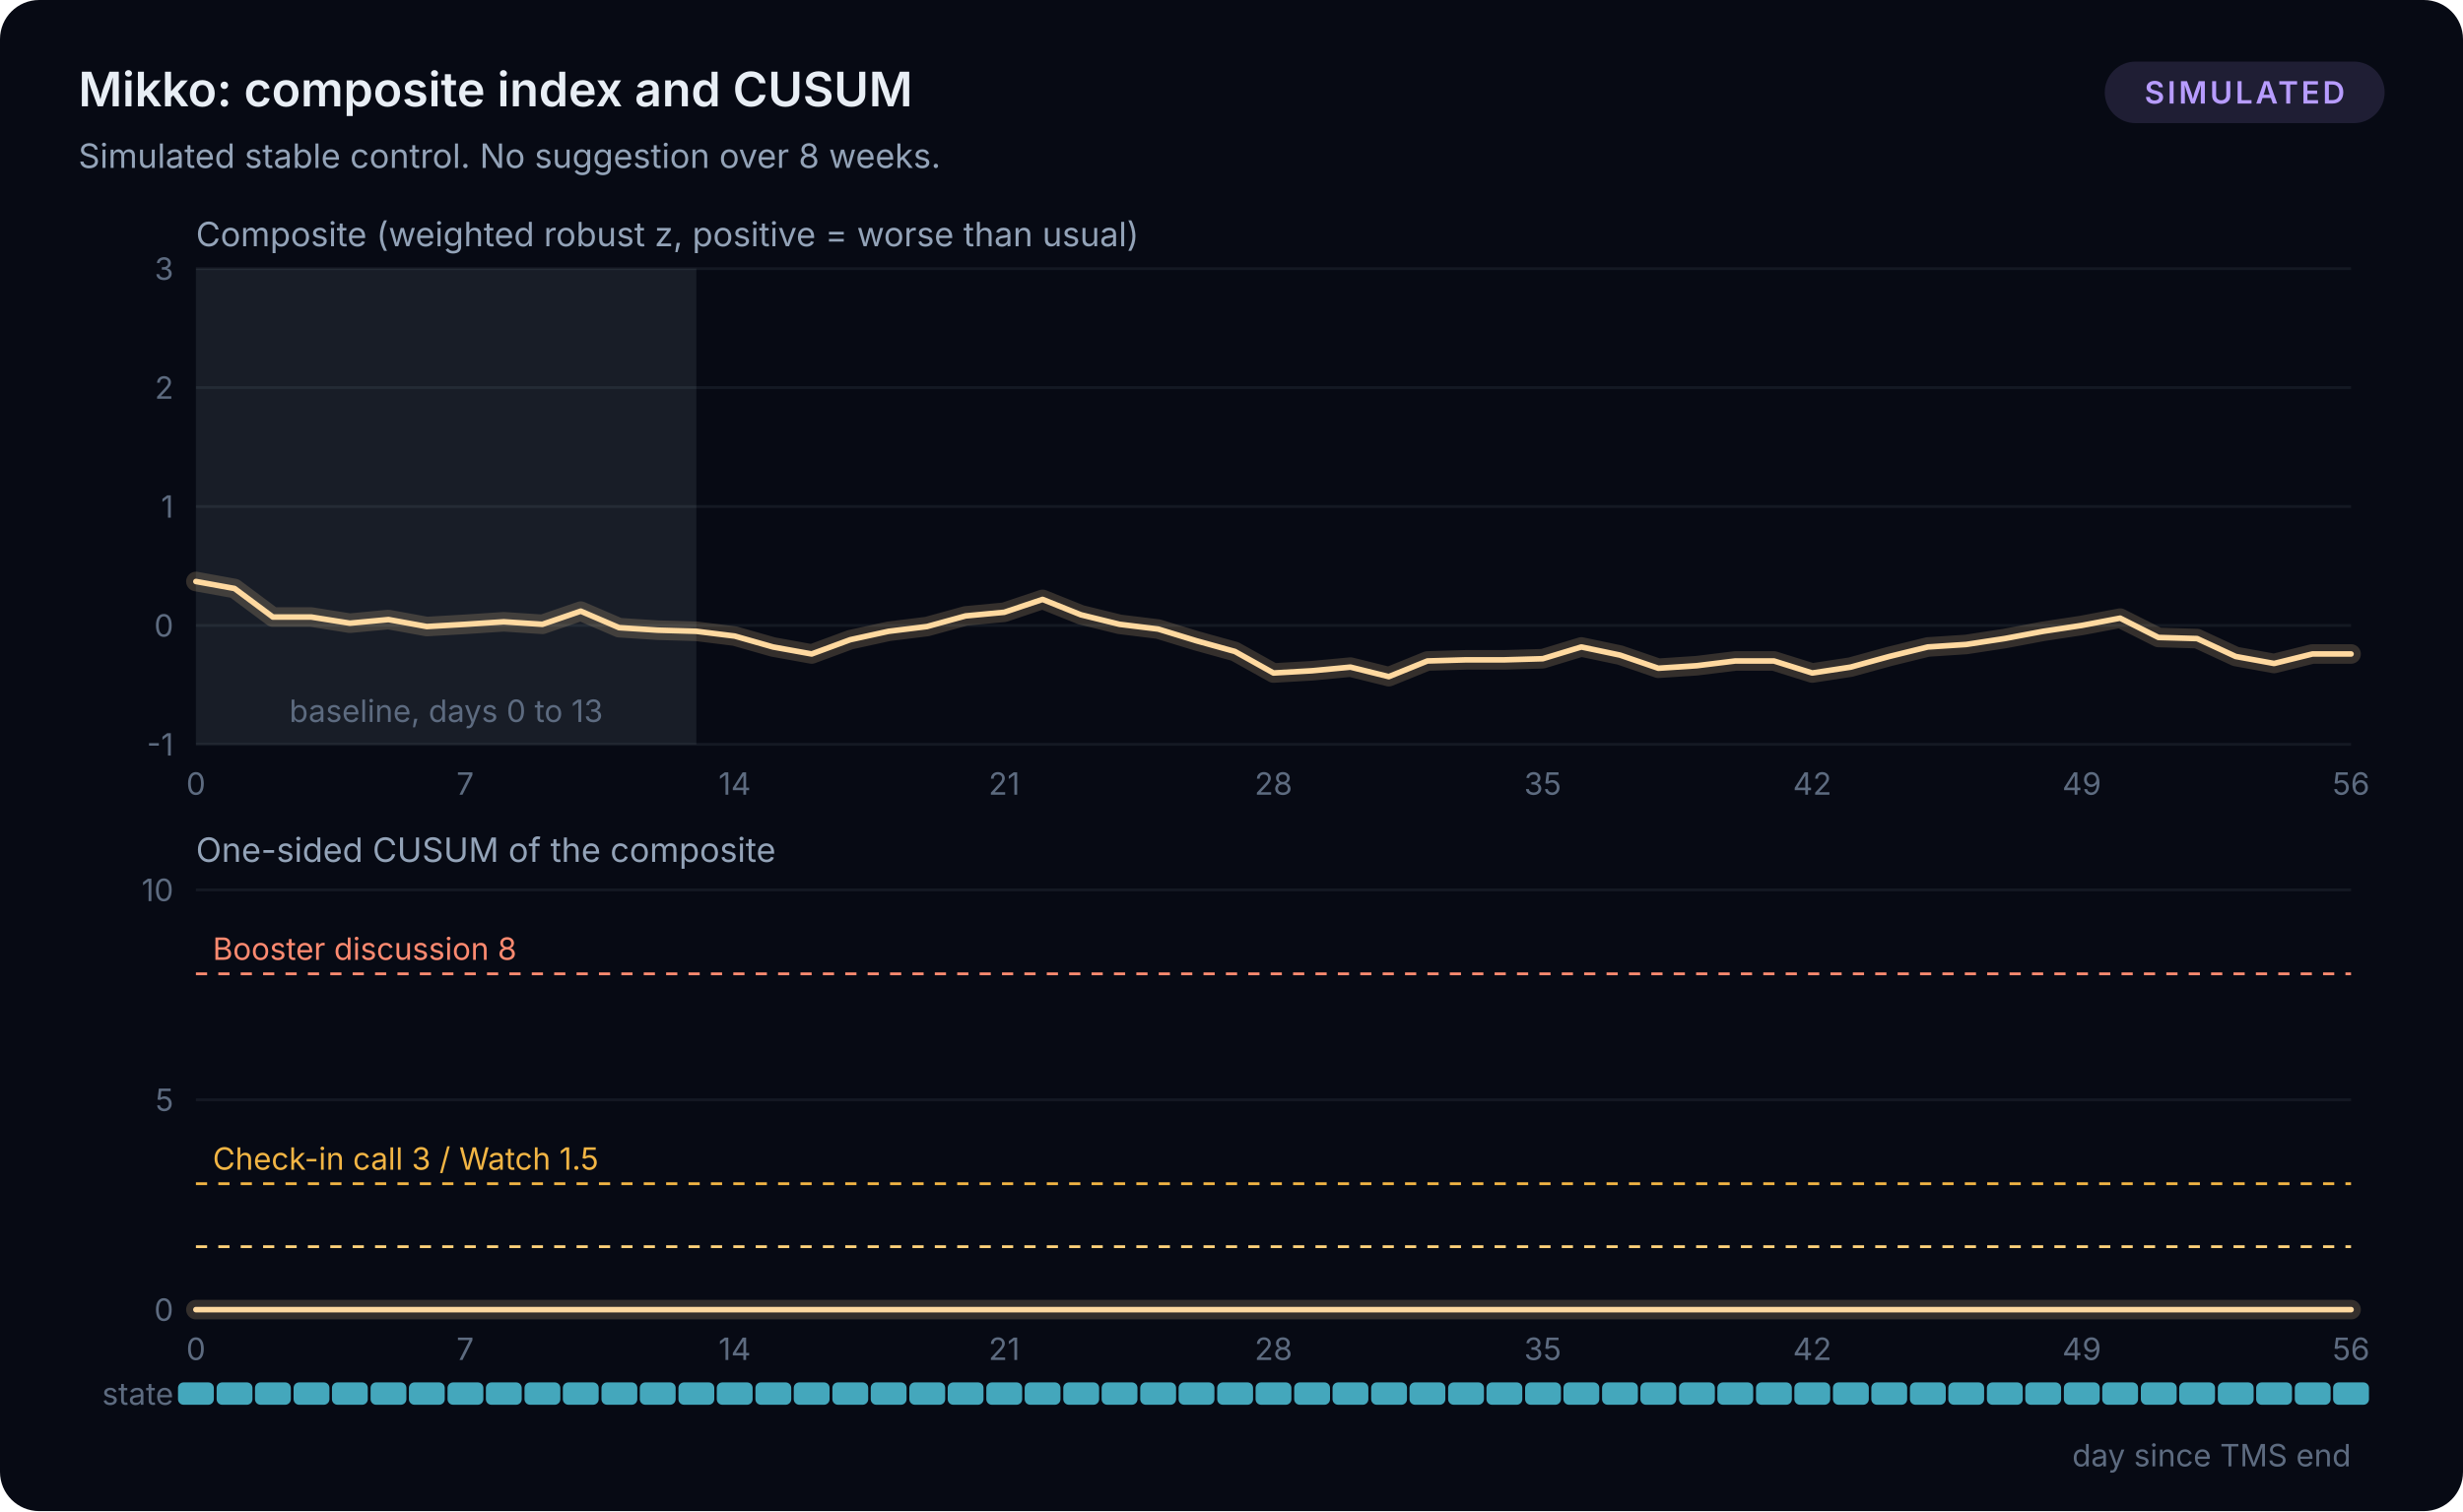
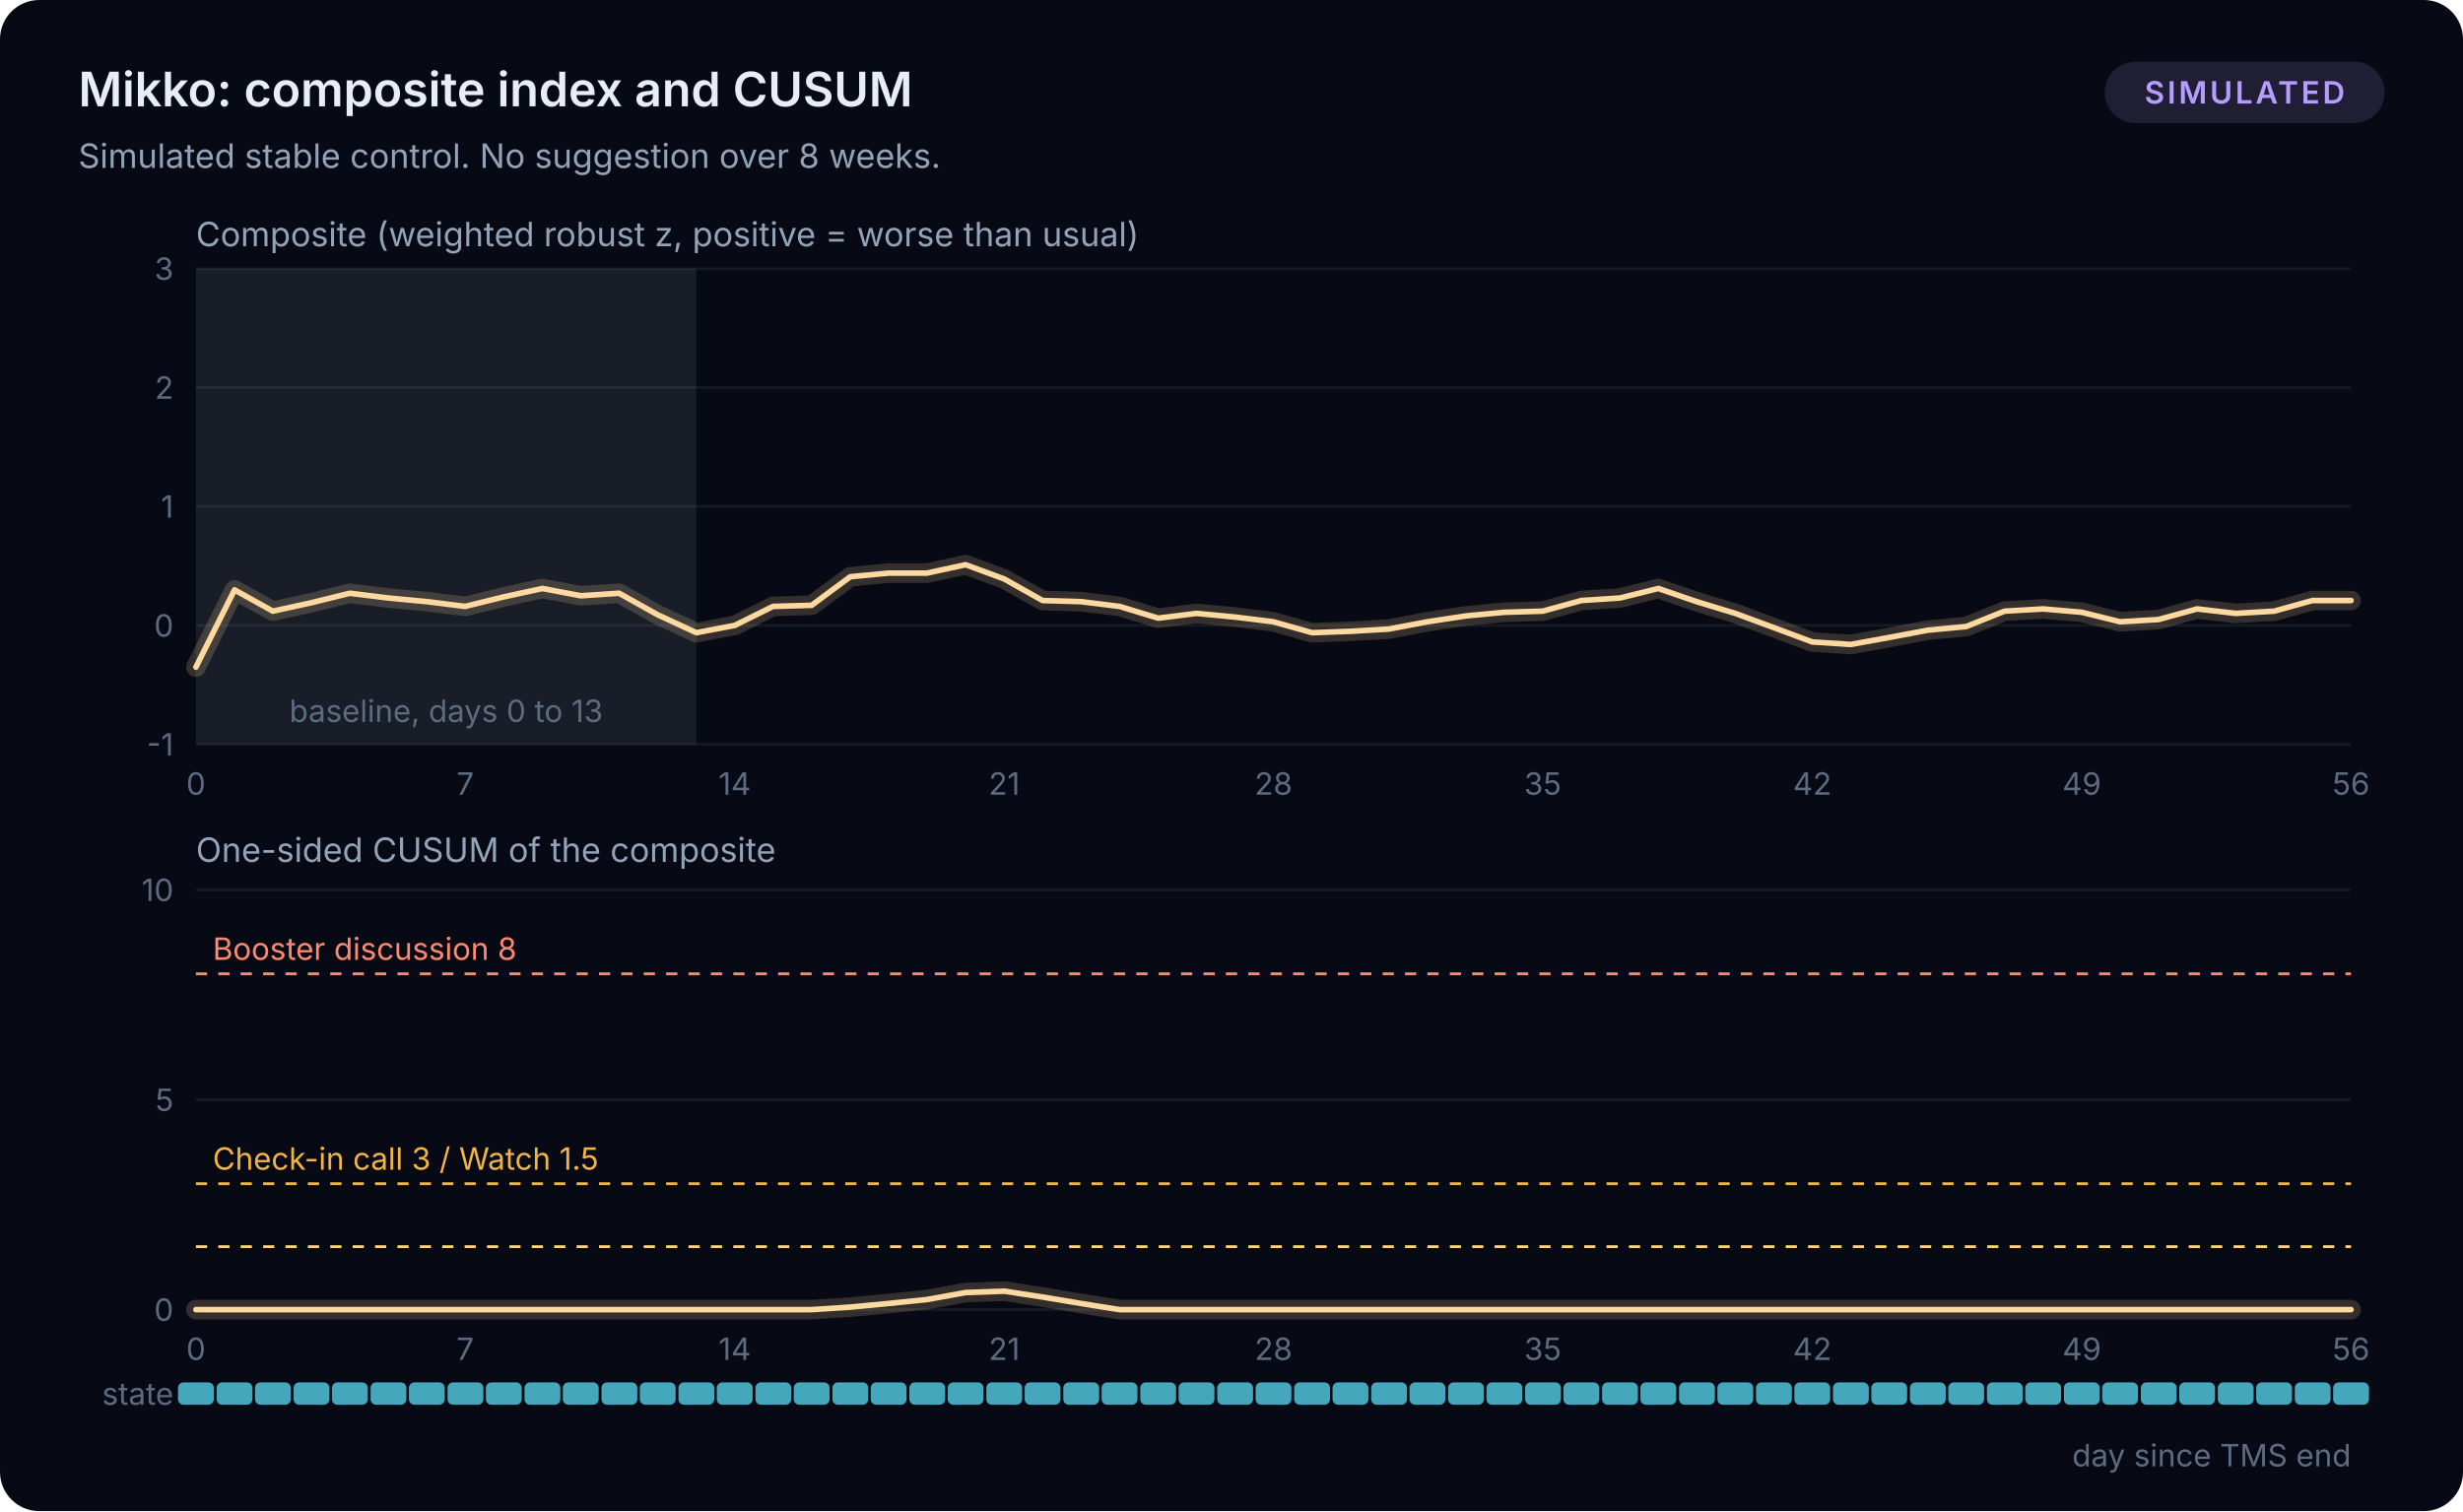
<svg xmlns="http://www.w3.org/2000/svg" viewBox="0 0 880 540" width="880" height="540" font-family="Inter, system-ui, -apple-system, Segoe UI, sans-serif" role="img" aria-label="Mikko: composite early-warning index and CUSUM">
  <rect width="880" height="540" rx="14" fill="#070A14" />
  <text x="28.0" y="38.0" font-size="17" fill="#E8EEF5" text-anchor="start" font-weight="600">Mikko: composite index and CUSUM</text>
  <text x="28.0" y="60.0" font-size="12" fill="#93A3B8" text-anchor="start" font-weight="400">Simulated stable control. No suggestion over 8 weeks.</text>
  <rect x="752" y="22" width="100" height="22" rx="11" fill="rgba(183,156,255,0.14)" />
  <text x="802.0" y="37.0" font-size="11" fill="#B79CFF" text-anchor="middle" font-weight="600" letter-spacing="1">SIMULATED</text>
  <rect x="70.0" y="96" width="178.8" height="170" fill="rgba(185,202,214,0.10)" />
  <text x="159.4" y="258.0" font-size="11" fill="#5D6B80" text-anchor="middle" font-weight="400">baseline, days 0 to 13</text>
  <line x1="70.0" y1="266.0" x2="840.0" y2="266.0" stroke="rgba(185,202,214,0.08)" stroke-width="1" />
  <text x="62.0" y="270.0" font-size="11" fill="#5D6B80" text-anchor="end" font-weight="400">-1</text>
  <line x1="70.0" y1="223.5" x2="840.0" y2="223.5" stroke="rgba(185,202,214,0.08)" stroke-width="1" />
  <text x="62.0" y="227.5" font-size="11" fill="#5D6B80" text-anchor="end" font-weight="400">0</text>
  <line x1="70.0" y1="181.0" x2="840.0" y2="181.0" stroke="rgba(185,202,214,0.08)" stroke-width="1" />
  <text x="62.0" y="185.0" font-size="11" fill="#5D6B80" text-anchor="end" font-weight="400">1</text>
  <line x1="70.0" y1="138.5" x2="840.0" y2="138.5" stroke="rgba(185,202,214,0.08)" stroke-width="1" />
  <text x="62.0" y="142.5" font-size="11" fill="#5D6B80" text-anchor="end" font-weight="400">2</text>
  <line x1="70.0" y1="96.0" x2="840.0" y2="96.0" stroke="rgba(185,202,214,0.08)" stroke-width="1" />
  <text x="62.0" y="100.0" font-size="11" fill="#5D6B80" text-anchor="end" font-weight="400">3</text>
  <text x="70.0" y="284.0" font-size="11" fill="#5D6B80" text-anchor="middle" font-weight="400">0</text>
  <text x="166.2" y="284.0" font-size="11" fill="#5D6B80" text-anchor="middle" font-weight="400">7</text>
  <text x="262.5" y="284.0" font-size="11" fill="#5D6B80" text-anchor="middle" font-weight="400">14</text>
  <text x="358.8" y="284.0" font-size="11" fill="#5D6B80" text-anchor="middle" font-weight="400">21</text>
  <text x="455.0" y="284.0" font-size="11" fill="#5D6B80" text-anchor="middle" font-weight="400">28</text>
  <text x="551.2" y="284.0" font-size="11" fill="#5D6B80" text-anchor="middle" font-weight="400">35</text>
  <text x="647.5" y="284.0" font-size="11" fill="#5D6B80" text-anchor="middle" font-weight="400">42</text>
  <text x="743.8" y="284.0" font-size="11" fill="#5D6B80" text-anchor="middle" font-weight="400">49</text>
  <text x="840.0" y="284.0" font-size="11" fill="#5D6B80" text-anchor="middle" font-weight="400">56</text>
  <text x="70.0" y="88.0" font-size="12" fill="#93A3B8" text-anchor="start" font-weight="400">Composite (weighted robust z, positive = worse than usual)</text>
-   <path d="M70.0,207.8 L83.8,210.3 L97.5,220.5 L111.2,220.5 L125.0,222.7 L138.8,221.4 L152.5,223.9 L166.2,223.1 L180.0,222.2 L193.8,223.1 L207.5,218.4 L221.2,224.3 L235.0,225.2 L248.8,225.6 L262.5,227.3 L276.2,231.2 L290.0,233.7 L303.8,228.6 L317.5,225.6 L331.2,223.9 L345.0,220.1 L358.8,218.8 L372.5,214.2 L386.2,219.7 L400.0,223.1 L413.8,224.8 L427.5,229.0 L441.2,232.8 L455.0,240.5 L468.8,239.7 L482.5,238.4 L496.2,241.8 L510.0,236.2 L523.8,235.8 L537.5,235.8 L551.2,235.4 L565.0,231.2 L578.8,234.1 L592.5,238.8 L606.2,237.9 L620.0,236.2 L633.8,236.2 L647.5,240.5 L661.2,238.4 L675.0,234.6 L688.8,231.2 L702.5,230.3 L716.2,228.2 L730.0,225.6 L743.8,223.5 L757.5,220.9 L771.2,227.8 L785.0,228.2 L798.8,234.6 L812.5,237.1 L826.2,233.7 L840.0,233.7" fill="none" stroke="#FFD9A0" stroke-width="7" stroke-opacity="0.18" stroke-linecap="round" stroke-linejoin="round" />
-   <path d="M70.0,207.8 L83.8,210.3 L97.5,220.5 L111.2,220.5 L125.0,222.7 L138.8,221.4 L152.5,223.9 L166.2,223.1 L180.0,222.2 L193.8,223.1 L207.5,218.4 L221.2,224.3 L235.0,225.2 L248.8,225.6 L262.5,227.3 L276.2,231.2 L290.0,233.7 L303.8,228.6 L317.5,225.6 L331.2,223.9 L345.0,220.1 L358.8,218.8 L372.5,214.2 L386.2,219.7 L400.0,223.1 L413.8,224.8 L427.5,229.0 L441.2,232.8 L455.0,240.5 L468.8,239.7 L482.5,238.4 L496.2,241.8 L510.0,236.2 L523.8,235.8 L537.5,235.8 L551.2,235.4 L565.0,231.2 L578.8,234.1 L592.5,238.8 L606.2,237.9 L620.0,236.2 L633.8,236.2 L647.5,240.5 L661.2,238.4 L675.0,234.6 L688.8,231.2 L702.5,230.3 L716.2,228.2 L730.0,225.6 L743.8,223.5 L757.5,220.9 L771.2,227.8 L785.0,228.2 L798.8,234.6 L812.5,237.1 L826.2,233.7 L840.0,233.7" fill="none" stroke="#FFD9A0" stroke-width="2" stroke-linecap="round" stroke-linejoin="round" />
-   <circle cx="70.0" cy="207.8" r="7" fill="transparent" />
-   <circle cx="83.8" cy="210.3" r="7" fill="transparent" />
-   <circle cx="97.5" cy="220.5" r="7" fill="transparent" />
-   <circle cx="111.2" cy="220.5" r="7" fill="transparent" />
-   <circle cx="125.0" cy="222.7" r="7" fill="transparent" />
-   <circle cx="138.8" cy="221.4" r="7" fill="transparent" />
-   <circle cx="152.5" cy="223.9" r="7" fill="transparent" />
-   <circle cx="166.2" cy="223.1" r="7" fill="transparent" />
-   <circle cx="180.0" cy="222.2" r="7" fill="transparent" />
-   <circle cx="193.8" cy="223.1" r="7" fill="transparent" />
-   <circle cx="207.5" cy="218.4" r="7" fill="transparent" />
-   <circle cx="221.2" cy="224.3" r="7" fill="transparent" />
-   <circle cx="235.0" cy="225.2" r="7" fill="transparent" />
-   <circle cx="248.8" cy="225.6" r="7" fill="transparent" />
-   <circle cx="262.5" cy="227.3" r="7" fill="transparent" />
-   <circle cx="276.2" cy="231.2" r="7" fill="transparent" />
-   <circle cx="290.0" cy="233.7" r="7" fill="transparent" />
-   <circle cx="303.8" cy="228.6" r="7" fill="transparent" />
-   <circle cx="317.5" cy="225.6" r="7" fill="transparent" />
-   <circle cx="331.2" cy="223.9" r="7" fill="transparent" />
-   <circle cx="345.0" cy="220.1" r="7" fill="transparent" />
-   <circle cx="358.8" cy="218.8" r="7" fill="transparent" />
-   <circle cx="372.5" cy="214.2" r="7" fill="transparent" />
-   <circle cx="386.2" cy="219.7" r="7" fill="transparent" />
-   <circle cx="400.0" cy="223.1" r="7" fill="transparent" />
-   <circle cx="413.8" cy="224.8" r="7" fill="transparent" />
-   <circle cx="427.5" cy="229.0" r="7" fill="transparent" />
-   <circle cx="441.2" cy="232.8" r="7" fill="transparent" />
-   <circle cx="455.0" cy="240.5" r="7" fill="transparent" />
-   <circle cx="468.8" cy="239.7" r="7" fill="transparent" />
-   <circle cx="482.5" cy="238.4" r="7" fill="transparent" />
-   <circle cx="496.2" cy="241.8" r="7" fill="transparent" />
-   <circle cx="510.0" cy="236.2" r="7" fill="transparent" />
-   <circle cx="523.8" cy="235.8" r="7" fill="transparent" />
-   <circle cx="537.5" cy="235.8" r="7" fill="transparent" />
-   <circle cx="551.2" cy="235.4" r="7" fill="transparent" />
-   <circle cx="565.0" cy="231.2" r="7" fill="transparent" />
-   <circle cx="578.8" cy="234.1" r="7" fill="transparent" />
-   <circle cx="592.5" cy="238.8" r="7" fill="transparent" />
-   <circle cx="606.2" cy="237.9" r="7" fill="transparent" />
-   <circle cx="620.0" cy="236.2" r="7" fill="transparent" />
-   <circle cx="633.8" cy="236.2" r="7" fill="transparent" />
-   <circle cx="647.5" cy="240.5" r="7" fill="transparent" />
-   <circle cx="661.2" cy="238.4" r="7" fill="transparent" />
-   <circle cx="675.0" cy="234.6" r="7" fill="transparent" />
-   <circle cx="688.8" cy="231.2" r="7" fill="transparent" />
-   <circle cx="702.5" cy="230.3" r="7" fill="transparent" />
-   <circle cx="716.2" cy="228.2" r="7" fill="transparent" />
-   <circle cx="730.0" cy="225.6" r="7" fill="transparent" />
-   <circle cx="743.8" cy="223.5" r="7" fill="transparent" />
-   <circle cx="757.5" cy="220.9" r="7" fill="transparent" />
-   <circle cx="771.2" cy="227.8" r="7" fill="transparent" />
-   <circle cx="785.0" cy="228.2" r="7" fill="transparent" />
-   <circle cx="798.8" cy="234.6" r="7" fill="transparent" />
-   <circle cx="812.5" cy="237.1" r="7" fill="transparent" />
-   <circle cx="826.2" cy="233.7" r="7" fill="transparent" />
-   <circle cx="840.0" cy="233.7" r="7" fill="transparent" />
+   <path d="M70.0,238.4 L83.8,210.8 L97.5,218.4 L111.2,215.4 L125.0,212.0 L138.8,213.7 L152.5,215.0 L166.2,216.7 L180.0,213.3 L193.8,210.3 L207.5,212.9 L221.2,212.0 L235.0,219.7 L248.8,226.1 L262.5,223.5 L276.2,216.7 L290.0,216.3 L303.8,206.1 L317.5,204.8 L331.2,204.8 L345.0,201.8 L358.8,206.9 L372.5,214.6 L386.2,215.0 L400.0,216.7 L413.8,220.9 L427.5,219.2 L441.2,220.5 L455.0,222.2 L468.8,226.1 L482.5,225.6 L496.2,224.8 L510.0,222.2 L523.8,220.1 L537.5,218.8 L551.2,218.4 L565.0,214.6 L578.8,213.7 L592.5,210.3 L606.2,215.0 L620.0,219.2 L633.8,224.3 L647.5,229.4 L661.2,230.3 L675.0,227.8 L688.8,225.2 L702.5,223.9 L716.2,218.4 L730.0,217.6 L743.8,218.8 L757.5,222.2 L771.2,221.4 L785.0,217.6 L798.8,219.2 L812.5,218.4 L826.2,214.6 L840.0,214.6" fill="none" stroke="#FFD9A0" stroke-width="7" stroke-opacity="0.18" stroke-linecap="round" stroke-linejoin="round" />
+   <path d="M70.0,238.4 L83.8,210.8 L97.5,218.4 L111.2,215.4 L125.0,212.0 L138.8,213.7 L152.5,215.0 L166.2,216.7 L180.0,213.3 L193.8,210.3 L207.5,212.9 L221.2,212.0 L235.0,219.7 L248.8,226.1 L262.5,223.5 L276.2,216.7 L290.0,216.3 L303.8,206.1 L317.5,204.8 L331.2,204.8 L345.0,201.8 L358.8,206.9 L372.5,214.6 L386.2,215.0 L400.0,216.7 L413.8,220.9 L427.5,219.2 L441.2,220.5 L455.0,222.2 L468.8,226.1 L482.5,225.6 L496.2,224.8 L510.0,222.2 L523.8,220.1 L537.5,218.8 L551.2,218.4 L565.0,214.6 L578.8,213.7 L592.5,210.3 L606.2,215.0 L620.0,219.2 L633.8,224.3 L647.5,229.4 L661.2,230.3 L675.0,227.8 L688.8,225.2 L702.5,223.9 L716.2,218.4 L730.0,217.6 L743.8,218.8 L757.5,222.2 L771.2,221.4 L785.0,217.6 L798.8,219.2 L812.5,218.4 L826.2,214.6 L840.0,214.6" fill="none" stroke="#FFD9A0" stroke-width="2" stroke-linecap="round" stroke-linejoin="round" />
+   <circle cx="70.0" cy="238.4" r="7" fill="transparent" />
+   <circle cx="83.8" cy="210.8" r="7" fill="transparent" />
+   <circle cx="97.5" cy="218.4" r="7" fill="transparent" />
+   <circle cx="111.2" cy="215.4" r="7" fill="transparent" />
+   <circle cx="125.0" cy="212.0" r="7" fill="transparent" />
+   <circle cx="138.8" cy="213.7" r="7" fill="transparent" />
+   <circle cx="152.5" cy="215.0" r="7" fill="transparent" />
+   <circle cx="166.2" cy="216.7" r="7" fill="transparent" />
+   <circle cx="180.0" cy="213.3" r="7" fill="transparent" />
+   <circle cx="193.8" cy="210.3" r="7" fill="transparent" />
+   <circle cx="207.5" cy="212.9" r="7" fill="transparent" />
+   <circle cx="221.2" cy="212.0" r="7" fill="transparent" />
+   <circle cx="235.0" cy="219.7" r="7" fill="transparent" />
+   <circle cx="248.8" cy="226.1" r="7" fill="transparent" />
+   <circle cx="262.5" cy="223.5" r="7" fill="transparent" />
+   <circle cx="276.2" cy="216.7" r="7" fill="transparent" />
+   <circle cx="290.0" cy="216.3" r="7" fill="transparent" />
+   <circle cx="303.8" cy="206.1" r="7" fill="transparent" />
+   <circle cx="317.5" cy="204.8" r="7" fill="transparent" />
+   <circle cx="331.2" cy="204.8" r="7" fill="transparent" />
+   <circle cx="345.0" cy="201.8" r="7" fill="transparent" />
+   <circle cx="358.8" cy="206.9" r="7" fill="transparent" />
+   <circle cx="372.5" cy="214.6" r="7" fill="transparent" />
+   <circle cx="386.2" cy="215.0" r="7" fill="transparent" />
+   <circle cx="400.0" cy="216.7" r="7" fill="transparent" />
+   <circle cx="413.8" cy="220.9" r="7" fill="transparent" />
+   <circle cx="427.5" cy="219.2" r="7" fill="transparent" />
+   <circle cx="441.2" cy="220.5" r="7" fill="transparent" />
+   <circle cx="455.0" cy="222.2" r="7" fill="transparent" />
+   <circle cx="468.8" cy="226.1" r="7" fill="transparent" />
+   <circle cx="482.5" cy="225.6" r="7" fill="transparent" />
+   <circle cx="496.2" cy="224.8" r="7" fill="transparent" />
+   <circle cx="510.0" cy="222.2" r="7" fill="transparent" />
+   <circle cx="523.8" cy="220.1" r="7" fill="transparent" />
+   <circle cx="537.5" cy="218.8" r="7" fill="transparent" />
+   <circle cx="551.2" cy="218.4" r="7" fill="transparent" />
+   <circle cx="565.0" cy="214.6" r="7" fill="transparent" />
+   <circle cx="578.8" cy="213.7" r="7" fill="transparent" />
+   <circle cx="592.5" cy="210.3" r="7" fill="transparent" />
+   <circle cx="606.2" cy="215.0" r="7" fill="transparent" />
+   <circle cx="620.0" cy="219.2" r="7" fill="transparent" />
+   <circle cx="633.8" cy="224.3" r="7" fill="transparent" />
+   <circle cx="647.5" cy="229.4" r="7" fill="transparent" />
+   <circle cx="661.2" cy="230.3" r="7" fill="transparent" />
+   <circle cx="675.0" cy="227.8" r="7" fill="transparent" />
+   <circle cx="688.8" cy="225.2" r="7" fill="transparent" />
+   <circle cx="702.5" cy="223.9" r="7" fill="transparent" />
+   <circle cx="716.2" cy="218.4" r="7" fill="transparent" />
+   <circle cx="730.0" cy="217.6" r="7" fill="transparent" />
+   <circle cx="743.8" cy="218.8" r="7" fill="transparent" />
+   <circle cx="757.5" cy="222.2" r="7" fill="transparent" />
+   <circle cx="771.2" cy="221.4" r="7" fill="transparent" />
+   <circle cx="785.0" cy="217.6" r="7" fill="transparent" />
+   <circle cx="798.8" cy="219.2" r="7" fill="transparent" />
+   <circle cx="812.5" cy="218.4" r="7" fill="transparent" />
+   <circle cx="826.2" cy="214.6" r="7" fill="transparent" />
+   <circle cx="840.0" cy="214.6" r="7" fill="transparent" />
  <text x="70.0" y="308.0" font-size="12" fill="#93A3B8" text-anchor="start" font-weight="400">One-sided CUSUM of the composite</text>
  <line x1="70.0" y1="468.0" x2="840.0" y2="468.0" stroke="rgba(185,202,214,0.08)" stroke-width="1" />
  <text x="62.0" y="472.0" font-size="11" fill="#5D6B80" text-anchor="end" font-weight="400">0</text>
  <line x1="70.0" y1="393.0" x2="840.0" y2="393.0" stroke="rgba(185,202,214,0.08)" stroke-width="1" />
  <text x="62.0" y="397.0" font-size="11" fill="#5D6B80" text-anchor="end" font-weight="400">5</text>
  <line x1="70.0" y1="318.0" x2="840.0" y2="318.0" stroke="rgba(185,202,214,0.08)" stroke-width="1" />
  <text x="62.0" y="322.0" font-size="11" fill="#5D6B80" text-anchor="end" font-weight="400">10</text>
  <text x="70.0" y="486.0" font-size="11" fill="#5D6B80" text-anchor="middle" font-weight="400">0</text>
  <text x="166.2" y="486.0" font-size="11" fill="#5D6B80" text-anchor="middle" font-weight="400">7</text>
  <text x="262.5" y="486.0" font-size="11" fill="#5D6B80" text-anchor="middle" font-weight="400">14</text>
  <text x="358.8" y="486.0" font-size="11" fill="#5D6B80" text-anchor="middle" font-weight="400">21</text>
  <text x="455.0" y="486.0" font-size="11" fill="#5D6B80" text-anchor="middle" font-weight="400">28</text>
  <text x="551.2" y="486.0" font-size="11" fill="#5D6B80" text-anchor="middle" font-weight="400">35</text>
  <text x="647.5" y="486.0" font-size="11" fill="#5D6B80" text-anchor="middle" font-weight="400">42</text>
  <text x="743.8" y="486.0" font-size="11" fill="#5D6B80" text-anchor="middle" font-weight="400">49</text>
  <text x="840.0" y="486.0" font-size="11" fill="#5D6B80" text-anchor="middle" font-weight="400">56</text>
  <line x1="70.0" y1="445.5" x2="840.0" y2="445.5" stroke="#FFD27A" stroke-width="1" stroke-dasharray="4 4" />
  <text x="836.0" y="440.5" font-size="11" fill="#FFD27A" text-anchor="end" font-weight="400" />
  <line x1="70.0" y1="423.0" x2="840.0" y2="423.0" stroke="#F2B544" stroke-width="1" stroke-dasharray="4 4" />
  <text x="836.0" y="418.0" font-size="11" fill="#F2B544" text-anchor="end" font-weight="400" />
  <line x1="70.0" y1="348.0" x2="840.0" y2="348.0" stroke="#FF8A70" stroke-width="1" stroke-dasharray="4 4" />
  <text x="836.0" y="343.0" font-size="11" fill="#FF8A70" text-anchor="end" font-weight="400" />
  <text x="76.0" y="343.0" font-size="11" fill="#FF8A70" text-anchor="start" font-weight="400">Booster discussion 8</text>
  <text x="76.0" y="418.0" font-size="11" fill="#F2B544" text-anchor="start" font-weight="400">Check-in call 3  /  Watch 1.5</text>
-   <path d="M70.0,468.0 L83.8,468.0 L97.5,468.0 L111.2,468.0 L125.0,468.0 L138.8,468.0 L152.5,468.0 L166.2,468.0 L180.0,468.0 L193.8,468.0 L207.5,468.0 L221.2,468.0 L235.0,468.0 L248.8,468.0 L262.5,468.0 L276.2,468.0 L290.0,468.0 L303.8,468.0 L317.5,468.0 L331.2,468.0 L345.0,468.0 L358.8,468.0 L372.5,468.0 L386.2,468.0 L400.0,468.0 L413.8,468.0 L427.5,468.0 L441.2,468.0 L455.0,468.0 L468.8,468.0 L482.5,468.0 L496.2,468.0 L510.0,468.0 L523.8,468.0 L537.5,468.0 L551.2,468.0 L565.0,468.0 L578.8,468.0 L592.5,468.0 L606.2,468.0 L620.0,468.0 L633.8,468.0 L647.5,468.0 L661.2,468.0 L675.0,468.0 L688.8,468.0 L702.5,468.0 L716.2,468.0 L730.0,468.0 L743.8,468.0 L757.5,468.0 L771.2,468.0 L785.0,468.0 L798.8,468.0 L812.5,468.0 L826.2,468.0 L840.0,468.0" fill="none" stroke="#FFD9A0" stroke-width="7" stroke-opacity="0.18" stroke-linecap="round" stroke-linejoin="round" />
-   <path d="M70.0,468.0 L83.8,468.0 L97.5,468.0 L111.2,468.0 L125.0,468.0 L138.8,468.0 L152.5,468.0 L166.2,468.0 L180.0,468.0 L193.8,468.0 L207.5,468.0 L221.2,468.0 L235.0,468.0 L248.8,468.0 L262.5,468.0 L276.2,468.0 L290.0,468.0 L303.8,468.0 L317.5,468.0 L331.2,468.0 L345.0,468.0 L358.8,468.0 L372.5,468.0 L386.2,468.0 L400.0,468.0 L413.8,468.0 L427.5,468.0 L441.2,468.0 L455.0,468.0 L468.8,468.0 L482.5,468.0 L496.2,468.0 L510.0,468.0 L523.8,468.0 L537.5,468.0 L551.2,468.0 L565.0,468.0 L578.8,468.0 L592.5,468.0 L606.2,468.0 L620.0,468.0 L633.8,468.0 L647.5,468.0 L661.2,468.0 L675.0,468.0 L688.8,468.0 L702.5,468.0 L716.2,468.0 L730.0,468.0 L743.8,468.0 L757.5,468.0 L771.2,468.0 L785.0,468.0 L798.8,468.0 L812.5,468.0 L826.2,468.0 L840.0,468.0" fill="none" stroke="#FFD9A0" stroke-width="2" stroke-linecap="round" stroke-linejoin="round" />
+   <path d="M70.0,468.0 L83.8,468.0 L97.5,468.0 L111.2,468.0 L125.0,468.0 L138.8,468.0 L152.5,468.0 L166.2,468.0 L180.0,468.0 L193.8,468.0 L207.5,468.0 L221.2,468.0 L235.0,468.0 L248.8,468.0 L262.5,468.0 L276.2,468.0 L290.0,468.0 L303.8,467.1 L317.5,465.8 L331.2,464.4 L345.0,461.9 L358.8,461.4 L372.5,463.5 L386.2,465.8 L400.0,468.0 L413.8,468.0 L427.5,468.0 L441.2,468.0 L455.0,468.0 L468.8,468.0 L482.5,468.0 L496.2,468.0 L510.0,468.0 L523.8,468.0 L537.5,468.0 L551.2,468.0 L565.0,468.0 L578.8,468.0 L592.5,468.0 L606.2,468.0 L620.0,468.0 L633.8,468.0 L647.5,468.0 L661.2,468.0 L675.0,468.0 L688.8,468.0 L702.5,468.0 L716.2,468.0 L730.0,468.0 L743.8,468.0 L757.5,468.0 L771.2,468.0 L785.0,468.0 L798.8,468.0 L812.5,468.0 L826.2,468.0 L840.0,468.0" fill="none" stroke="#FFD9A0" stroke-width="7" stroke-opacity="0.18" stroke-linecap="round" stroke-linejoin="round" />
+   <path d="M70.0,468.0 L83.8,468.0 L97.5,468.0 L111.2,468.0 L125.0,468.0 L138.8,468.0 L152.5,468.0 L166.2,468.0 L180.0,468.0 L193.8,468.0 L207.5,468.0 L221.2,468.0 L235.0,468.0 L248.8,468.0 L262.5,468.0 L276.2,468.0 L290.0,468.0 L303.8,467.1 L317.5,465.8 L331.2,464.4 L345.0,461.9 L358.8,461.4 L372.5,463.5 L386.2,465.8 L400.0,468.0 L413.8,468.0 L427.5,468.0 L441.2,468.0 L455.0,468.0 L468.8,468.0 L482.5,468.0 L496.2,468.0 L510.0,468.0 L523.8,468.0 L537.5,468.0 L551.2,468.0 L565.0,468.0 L578.8,468.0 L592.5,468.0 L606.2,468.0 L620.0,468.0 L633.8,468.0 L647.5,468.0 L661.2,468.0 L675.0,468.0 L688.8,468.0 L702.5,468.0 L716.2,468.0 L730.0,468.0 L743.8,468.0 L757.5,468.0 L771.2,468.0 L785.0,468.0 L798.8,468.0 L812.5,468.0 L826.2,468.0 L840.0,468.0" fill="none" stroke="#FFD9A0" stroke-width="2" stroke-linecap="round" stroke-linejoin="round" />
  <circle cx="70.0" cy="468.0" r="7" fill="transparent" />
  <circle cx="83.8" cy="468.0" r="7" fill="transparent" />
  <circle cx="97.5" cy="468.0" r="7" fill="transparent" />
  <circle cx="111.2" cy="468.0" r="7" fill="transparent" />
  <circle cx="125.0" cy="468.0" r="7" fill="transparent" />
  <circle cx="138.8" cy="468.0" r="7" fill="transparent" />
  <circle cx="152.5" cy="468.0" r="7" fill="transparent" />
  <circle cx="166.2" cy="468.0" r="7" fill="transparent" />
  <circle cx="180.0" cy="468.0" r="7" fill="transparent" />
  <circle cx="193.8" cy="468.0" r="7" fill="transparent" />
  <circle cx="207.5" cy="468.0" r="7" fill="transparent" />
  <circle cx="221.2" cy="468.0" r="7" fill="transparent" />
  <circle cx="235.0" cy="468.0" r="7" fill="transparent" />
  <circle cx="248.8" cy="468.0" r="7" fill="transparent" />
  <circle cx="262.5" cy="468.0" r="7" fill="transparent" />
  <circle cx="276.2" cy="468.0" r="7" fill="transparent" />
  <circle cx="290.0" cy="468.0" r="7" fill="transparent" />
-   <circle cx="303.8" cy="468.0" r="7" fill="transparent" />
-   <circle cx="317.5" cy="468.0" r="7" fill="transparent" />
-   <circle cx="331.2" cy="468.0" r="7" fill="transparent" />
-   <circle cx="345.0" cy="468.0" r="7" fill="transparent" />
-   <circle cx="358.8" cy="468.0" r="7" fill="transparent" />
-   <circle cx="372.5" cy="468.0" r="7" fill="transparent" />
-   <circle cx="386.2" cy="468.0" r="7" fill="transparent" />
+   <circle cx="303.8" cy="467.1" r="7" fill="transparent" />
+   <circle cx="317.5" cy="465.8" r="7" fill="transparent" />
+   <circle cx="331.2" cy="464.4" r="7" fill="transparent" />
+   <circle cx="345.0" cy="461.9" r="7" fill="transparent" />
+   <circle cx="358.8" cy="461.4" r="7" fill="transparent" />
+   <circle cx="372.5" cy="463.5" r="7" fill="transparent" />
+   <circle cx="386.2" cy="465.8" r="7" fill="transparent" />
  <circle cx="400.0" cy="468.0" r="7" fill="transparent" />
  <circle cx="413.8" cy="468.0" r="7" fill="transparent" />
  <circle cx="427.5" cy="468.0" r="7" fill="transparent" />
  <circle cx="441.2" cy="468.0" r="7" fill="transparent" />
  <circle cx="455.0" cy="468.0" r="7" fill="transparent" />
  <circle cx="468.8" cy="468.0" r="7" fill="transparent" />
  <circle cx="482.5" cy="468.0" r="7" fill="transparent" />
  <circle cx="496.2" cy="468.0" r="7" fill="transparent" />
  <circle cx="510.0" cy="468.0" r="7" fill="transparent" />
  <circle cx="523.8" cy="468.0" r="7" fill="transparent" />
  <circle cx="537.5" cy="468.0" r="7" fill="transparent" />
  <circle cx="551.2" cy="468.0" r="7" fill="transparent" />
  <circle cx="565.0" cy="468.0" r="7" fill="transparent" />
  <circle cx="578.8" cy="468.0" r="7" fill="transparent" />
  <circle cx="592.5" cy="468.0" r="7" fill="transparent" />
  <circle cx="606.2" cy="468.0" r="7" fill="transparent" />
  <circle cx="620.0" cy="468.0" r="7" fill="transparent" />
  <circle cx="633.8" cy="468.0" r="7" fill="transparent" />
  <circle cx="647.5" cy="468.0" r="7" fill="transparent" />
  <circle cx="661.2" cy="468.0" r="7" fill="transparent" />
  <circle cx="675.0" cy="468.0" r="7" fill="transparent" />
  <circle cx="688.8" cy="468.0" r="7" fill="transparent" />
  <circle cx="702.5" cy="468.0" r="7" fill="transparent" />
  <circle cx="716.2" cy="468.0" r="7" fill="transparent" />
  <circle cx="730.0" cy="468.0" r="7" fill="transparent" />
  <circle cx="743.8" cy="468.0" r="7" fill="transparent" />
  <circle cx="757.5" cy="468.0" r="7" fill="transparent" />
  <circle cx="771.2" cy="468.0" r="7" fill="transparent" />
  <circle cx="785.0" cy="468.0" r="7" fill="transparent" />
  <circle cx="798.8" cy="468.0" r="7" fill="transparent" />
  <circle cx="812.5" cy="468.0" r="7" fill="transparent" />
  <circle cx="826.2" cy="468.0" r="7" fill="transparent" />
  <circle cx="840.0" cy="468.0" r="7" fill="transparent" />
  <rect x="63.6" y="494" width="12.8" height="8" rx="2" fill="#4FC3D9" fill-opacity="0.85" />
  <rect x="77.4" y="494" width="12.8" height="8" rx="2" fill="#4FC3D9" fill-opacity="0.85" />
  <rect x="91.1" y="494" width="12.8" height="8" rx="2" fill="#4FC3D9" fill-opacity="0.85" />
  <rect x="104.9" y="494" width="12.8" height="8" rx="2" fill="#4FC3D9" fill-opacity="0.85" />
  <rect x="118.6" y="494" width="12.8" height="8" rx="2" fill="#4FC3D9" fill-opacity="0.85" />
  <rect x="132.4" y="494" width="12.8" height="8" rx="2" fill="#4FC3D9" fill-opacity="0.85" />
  <rect x="146.1" y="494" width="12.8" height="8" rx="2" fill="#4FC3D9" fill-opacity="0.85" />
  <rect x="159.9" y="494" width="12.8" height="8" rx="2" fill="#4FC3D9" fill-opacity="0.85" />
  <rect x="173.6" y="494" width="12.8" height="8" rx="2" fill="#4FC3D9" fill-opacity="0.85" />
  <rect x="187.4" y="494" width="12.8" height="8" rx="2" fill="#4FC3D9" fill-opacity="0.85" />
  <rect x="201.1" y="494" width="12.8" height="8" rx="2" fill="#4FC3D9" fill-opacity="0.85" />
  <rect x="214.9" y="494" width="12.8" height="8" rx="2" fill="#4FC3D9" fill-opacity="0.85" />
  <rect x="228.6" y="494" width="12.8" height="8" rx="2" fill="#4FC3D9" fill-opacity="0.85" />
  <rect x="242.4" y="494" width="12.8" height="8" rx="2" fill="#4FC3D9" fill-opacity="0.85" />
  <rect x="256.1" y="494" width="12.8" height="8" rx="2" fill="#4FC3D9" fill-opacity="0.85" />
  <rect x="269.9" y="494" width="12.8" height="8" rx="2" fill="#4FC3D9" fill-opacity="0.85" />
  <rect x="283.6" y="494" width="12.8" height="8" rx="2" fill="#4FC3D9" fill-opacity="0.85" />
  <rect x="297.4" y="494" width="12.8" height="8" rx="2" fill="#4FC3D9" fill-opacity="0.85" />
  <rect x="311.1" y="494" width="12.8" height="8" rx="2" fill="#4FC3D9" fill-opacity="0.85" />
  <rect x="324.9" y="494" width="12.8" height="8" rx="2" fill="#4FC3D9" fill-opacity="0.85" />
  <rect x="338.6" y="494" width="12.8" height="8" rx="2" fill="#4FC3D9" fill-opacity="0.85" />
  <rect x="352.4" y="494" width="12.8" height="8" rx="2" fill="#4FC3D9" fill-opacity="0.85" />
  <rect x="366.1" y="494" width="12.8" height="8" rx="2" fill="#4FC3D9" fill-opacity="0.85" />
  <rect x="379.9" y="494" width="12.8" height="8" rx="2" fill="#4FC3D9" fill-opacity="0.85" />
  <rect x="393.6" y="494" width="12.8" height="8" rx="2" fill="#4FC3D9" fill-opacity="0.85" />
  <rect x="407.4" y="494" width="12.8" height="8" rx="2" fill="#4FC3D9" fill-opacity="0.85" />
  <rect x="421.1" y="494" width="12.8" height="8" rx="2" fill="#4FC3D9" fill-opacity="0.85" />
  <rect x="434.9" y="494" width="12.8" height="8" rx="2" fill="#4FC3D9" fill-opacity="0.85" />
  <rect x="448.6" y="494" width="12.8" height="8" rx="2" fill="#4FC3D9" fill-opacity="0.85" />
  <rect x="462.4" y="494" width="12.8" height="8" rx="2" fill="#4FC3D9" fill-opacity="0.85" />
  <rect x="476.1" y="494" width="12.8" height="8" rx="2" fill="#4FC3D9" fill-opacity="0.85" />
  <rect x="489.9" y="494" width="12.8" height="8" rx="2" fill="#4FC3D9" fill-opacity="0.85" />
  <rect x="503.6" y="494" width="12.8" height="8" rx="2" fill="#4FC3D9" fill-opacity="0.85" />
  <rect x="517.4" y="494" width="12.8" height="8" rx="2" fill="#4FC3D9" fill-opacity="0.85" />
  <rect x="531.1" y="494" width="12.8" height="8" rx="2" fill="#4FC3D9" fill-opacity="0.85" />
  <rect x="544.9" y="494" width="12.8" height="8" rx="2" fill="#4FC3D9" fill-opacity="0.85" />
  <rect x="558.6" y="494" width="12.8" height="8" rx="2" fill="#4FC3D9" fill-opacity="0.85" />
  <rect x="572.4" y="494" width="12.8" height="8" rx="2" fill="#4FC3D9" fill-opacity="0.85" />
  <rect x="586.1" y="494" width="12.8" height="8" rx="2" fill="#4FC3D9" fill-opacity="0.85" />
  <rect x="599.9" y="494" width="12.8" height="8" rx="2" fill="#4FC3D9" fill-opacity="0.85" />
  <rect x="613.6" y="494" width="12.8" height="8" rx="2" fill="#4FC3D9" fill-opacity="0.85" />
  <rect x="627.4" y="494" width="12.8" height="8" rx="2" fill="#4FC3D9" fill-opacity="0.85" />
  <rect x="641.1" y="494" width="12.8" height="8" rx="2" fill="#4FC3D9" fill-opacity="0.85" />
  <rect x="654.9" y="494" width="12.8" height="8" rx="2" fill="#4FC3D9" fill-opacity="0.85" />
  <rect x="668.6" y="494" width="12.8" height="8" rx="2" fill="#4FC3D9" fill-opacity="0.85" />
  <rect x="682.4" y="494" width="12.8" height="8" rx="2" fill="#4FC3D9" fill-opacity="0.85" />
  <rect x="696.1" y="494" width="12.8" height="8" rx="2" fill="#4FC3D9" fill-opacity="0.85" />
  <rect x="709.9" y="494" width="12.8" height="8" rx="2" fill="#4FC3D9" fill-opacity="0.85" />
  <rect x="723.6" y="494" width="12.8" height="8" rx="2" fill="#4FC3D9" fill-opacity="0.85" />
  <rect x="737.4" y="494" width="12.8" height="8" rx="2" fill="#4FC3D9" fill-opacity="0.85" />
  <rect x="751.1" y="494" width="12.8" height="8" rx="2" fill="#4FC3D9" fill-opacity="0.85" />
  <rect x="764.9" y="494" width="12.8" height="8" rx="2" fill="#4FC3D9" fill-opacity="0.85" />
  <rect x="778.6" y="494" width="12.8" height="8" rx="2" fill="#4FC3D9" fill-opacity="0.85" />
  <rect x="792.4" y="494" width="12.8" height="8" rx="2" fill="#4FC3D9" fill-opacity="0.85" />
  <rect x="806.1" y="494" width="12.8" height="8" rx="2" fill="#4FC3D9" fill-opacity="0.85" />
  <rect x="819.9" y="494" width="12.8" height="8" rx="2" fill="#4FC3D9" fill-opacity="0.85" />
  <rect x="833.6" y="494" width="12.8" height="8" rx="2" fill="#4FC3D9" fill-opacity="0.85" />
  <text x="62.0" y="502.0" font-size="11" fill="#5D6B80" text-anchor="end" font-weight="400">state</text>
  <text x="840.0" y="524.0" font-size="11" fill="#5D6B80" text-anchor="end" font-weight="400">day since TMS end</text>
</svg>
